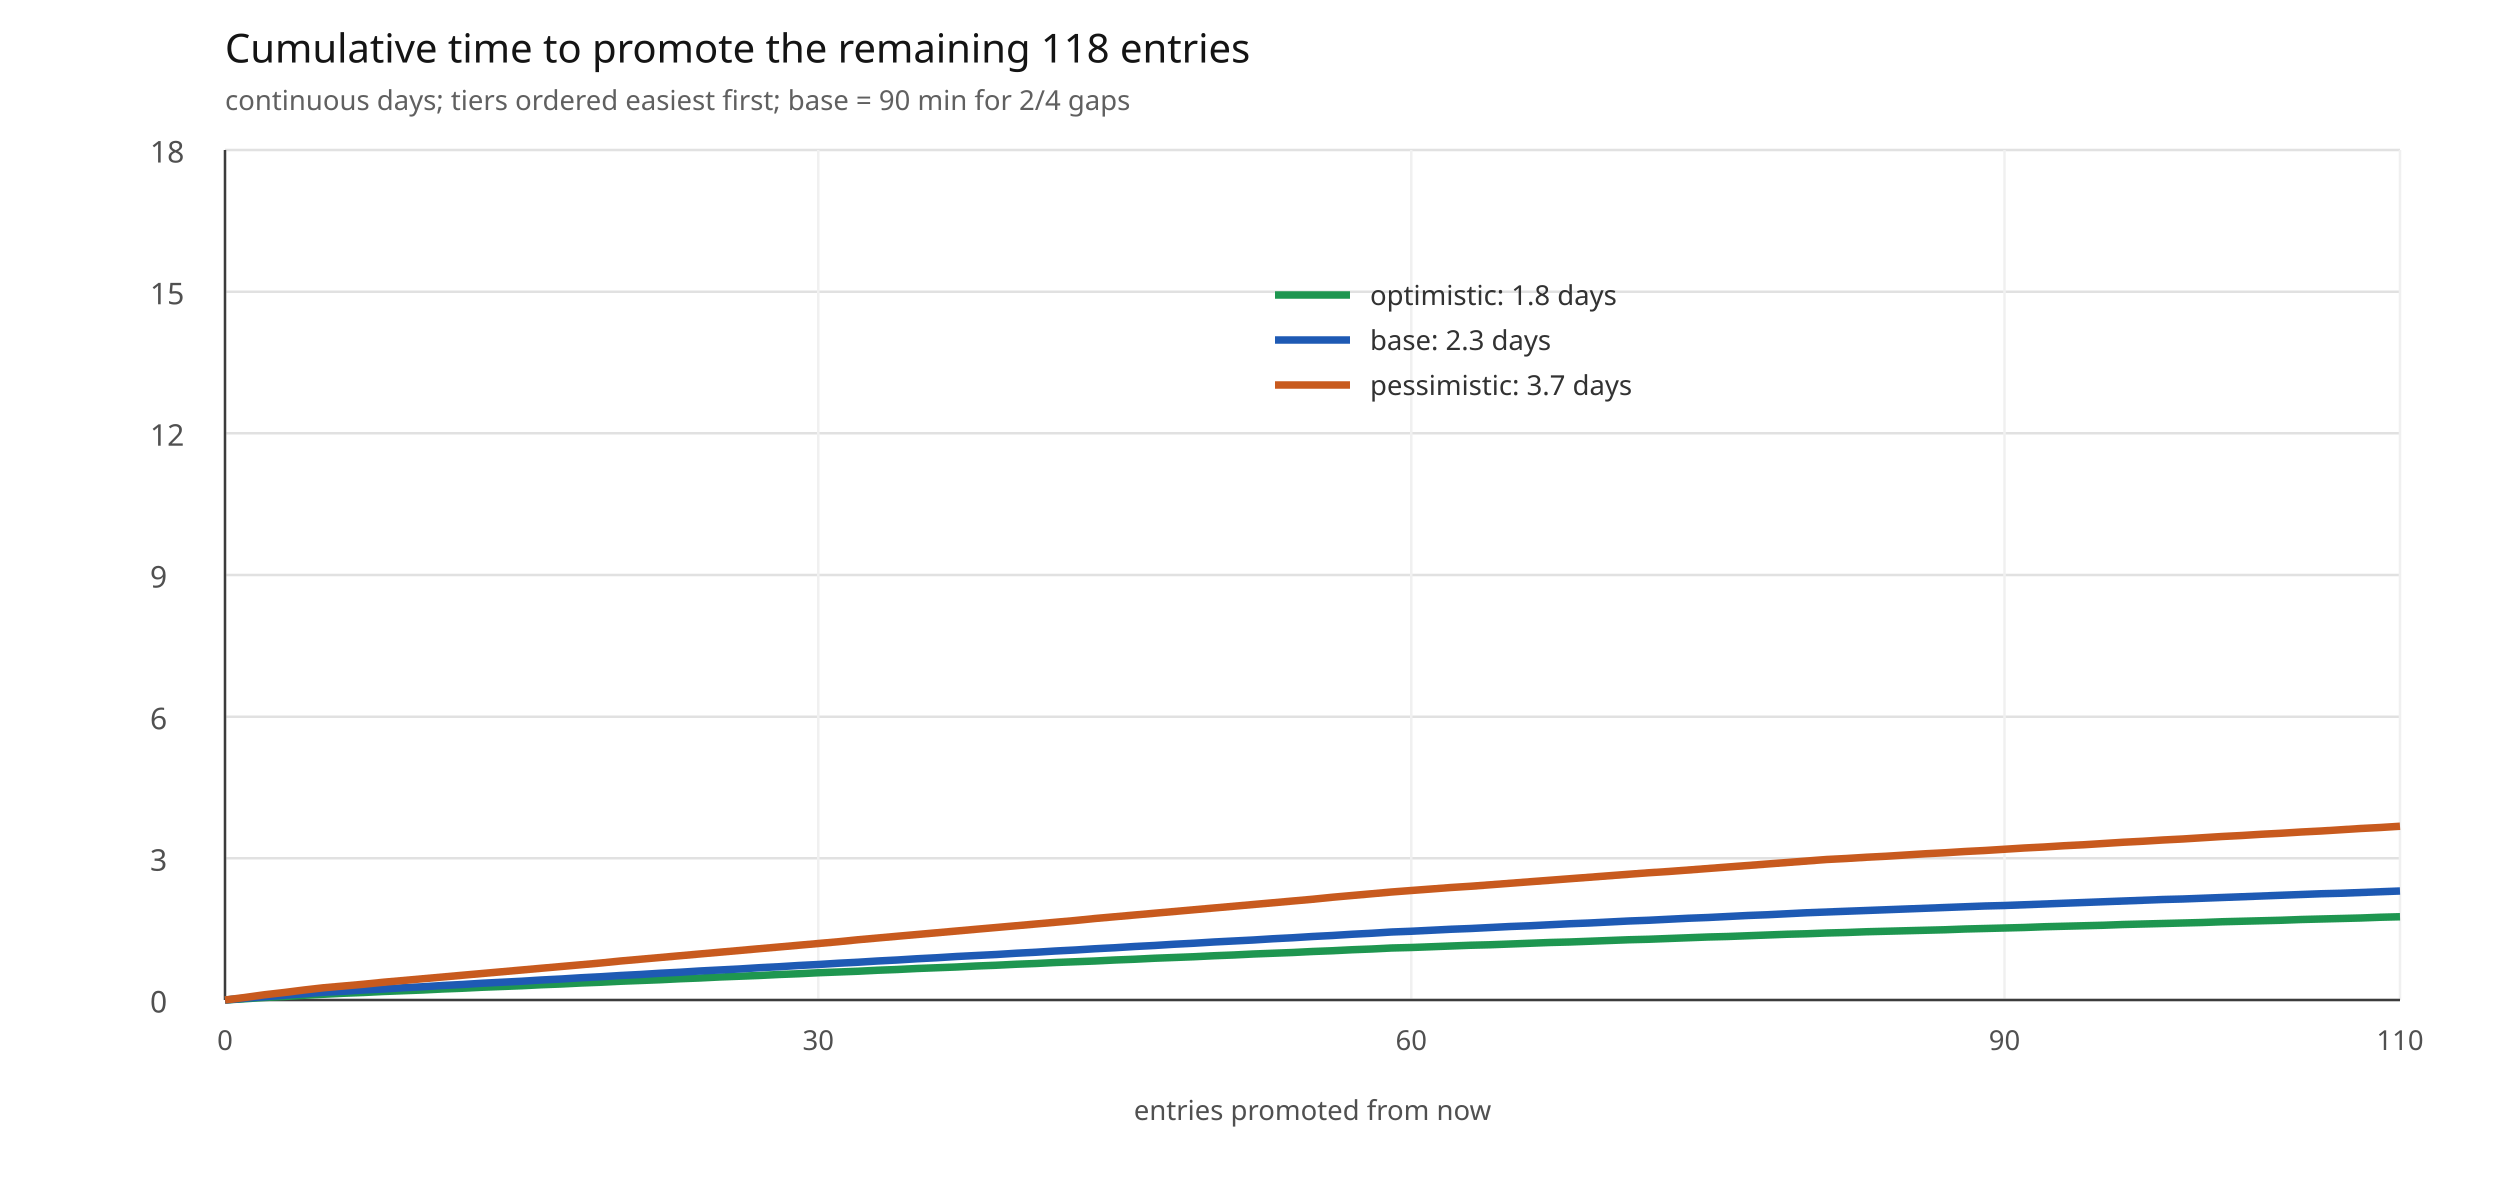
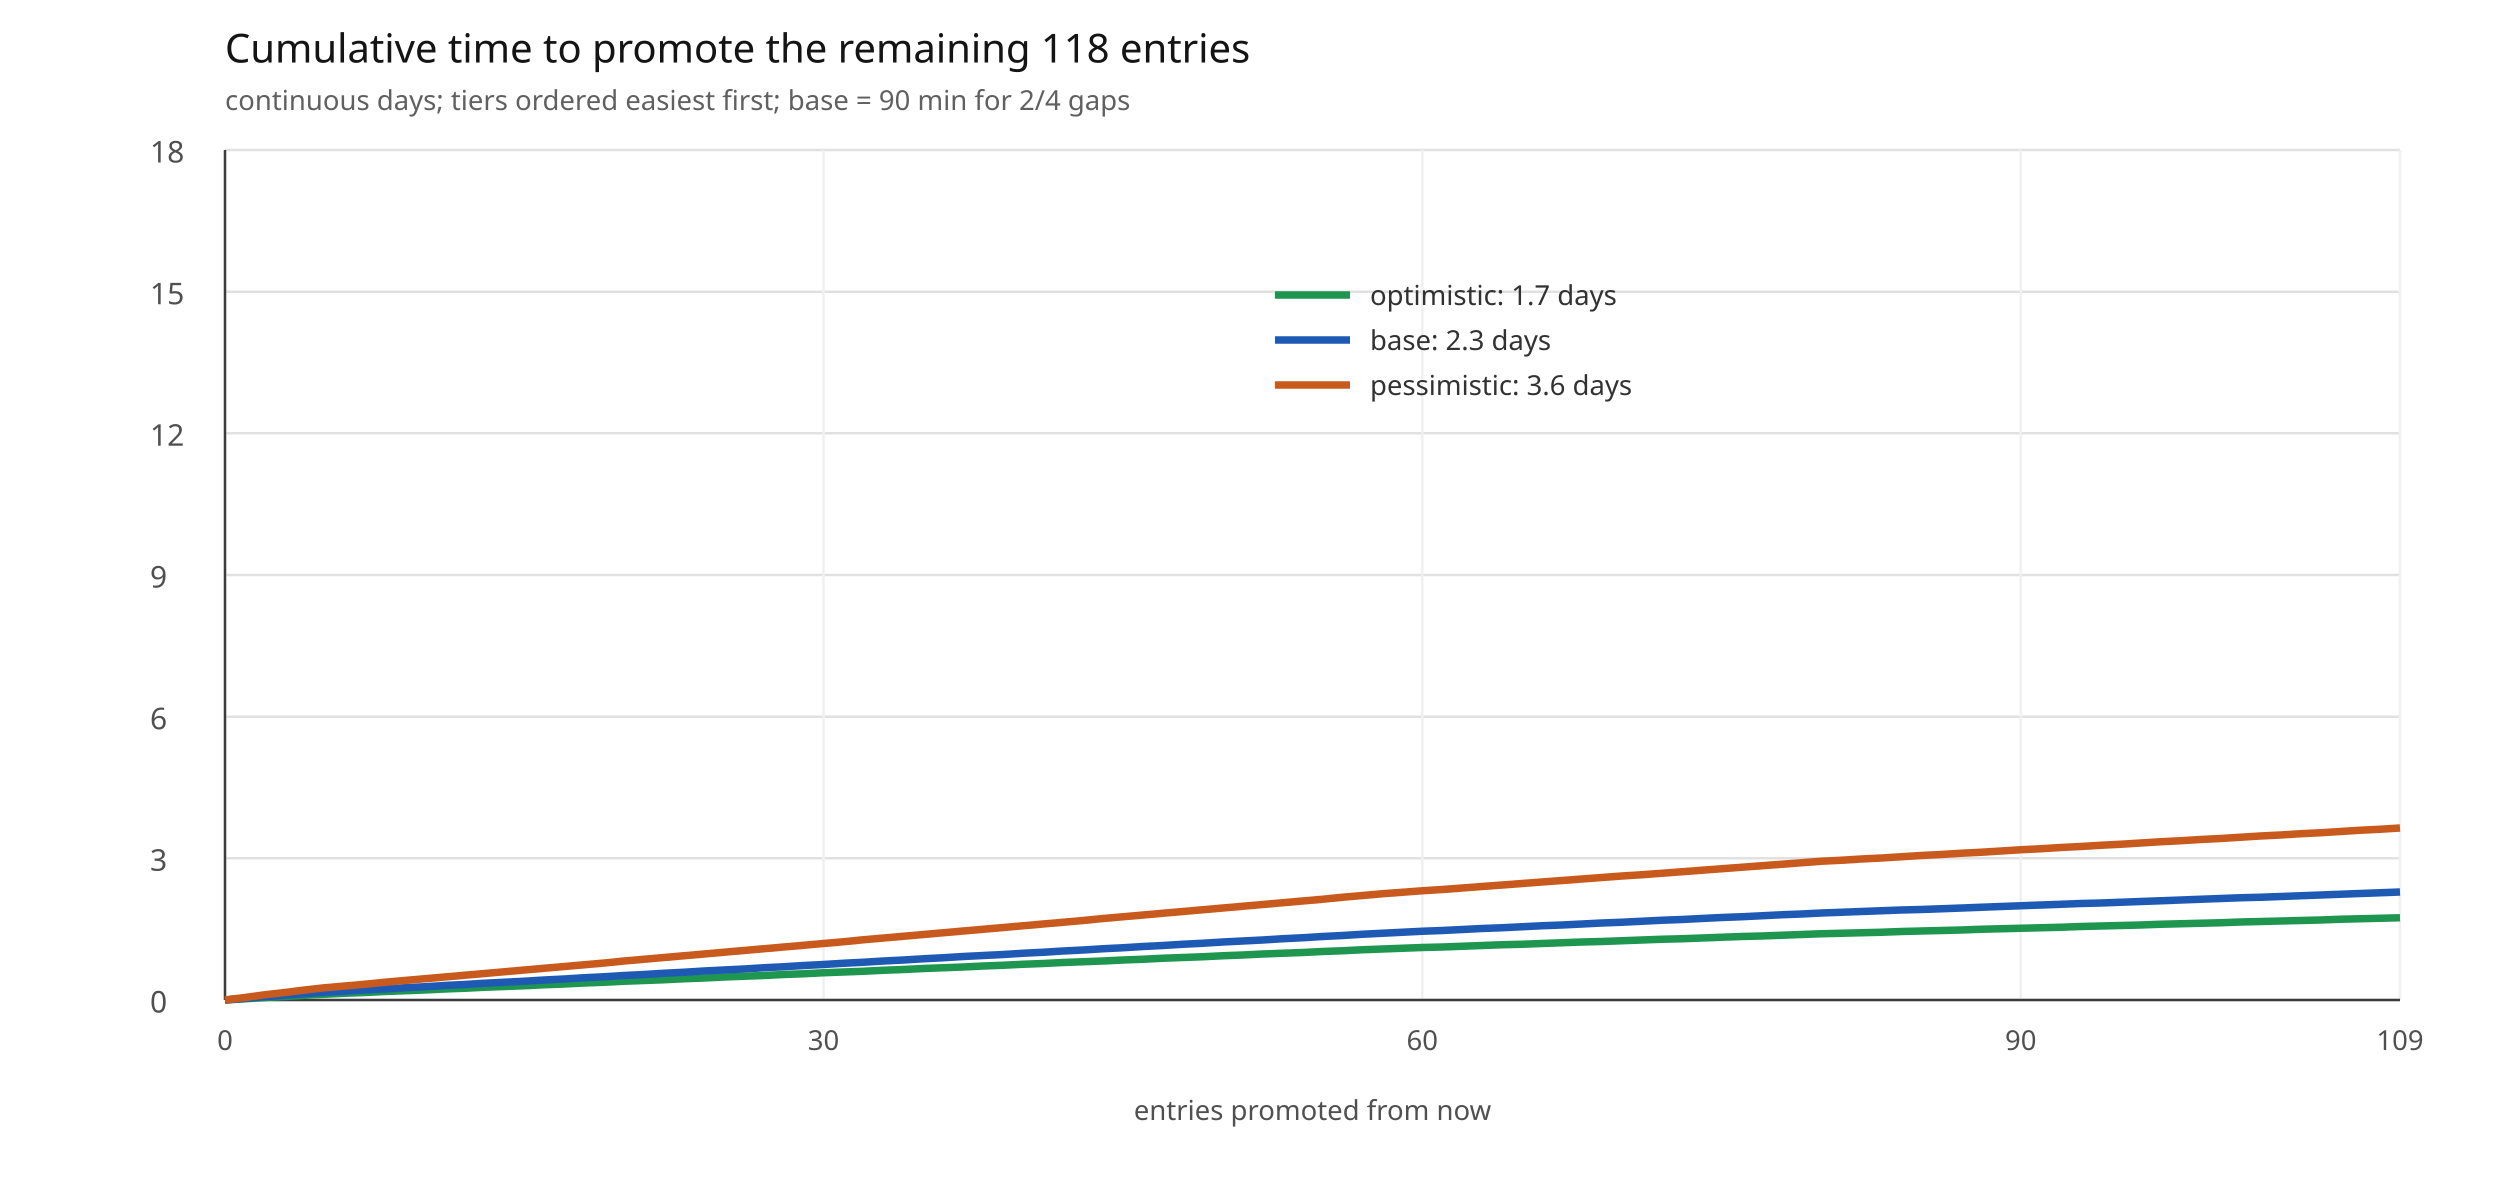
<svg xmlns="http://www.w3.org/2000/svg" width="1000" height="480">
  <rect width="100%" height="100%" fill="white" />
  <line x1="90" y1="400.0" x2="960" y2="400.0" stroke="#e1e1e1" />
  <text x="60" y="405.0" font-family="Verdana" font-size="12" fill="#505050">0</text>
  <line x1="90" y1="343.3" x2="960" y2="343.3" stroke="#e1e1e1" />
  <text x="60" y="348.3" font-family="Verdana" font-size="12" fill="#505050">3</text>
  <line x1="90" y1="286.7" x2="960" y2="286.7" stroke="#e1e1e1" />
  <text x="60" y="291.7" font-family="Verdana" font-size="12" fill="#505050">6</text>
  <line x1="90" y1="230.0" x2="960" y2="230.0" stroke="#e1e1e1" />
  <text x="60" y="235.0" font-family="Verdana" font-size="12" fill="#505050">9</text>
  <line x1="90" y1="173.3" x2="960" y2="173.3" stroke="#e1e1e1" />
  <text x="60" y="178.3" font-family="Verdana" font-size="12" fill="#505050">12</text>
  <line x1="90" y1="116.7" x2="960" y2="116.7" stroke="#e1e1e1" />
  <text x="60" y="121.7" font-family="Verdana" font-size="12" fill="#505050">15</text>
  <line x1="90" y1="60.0" x2="960" y2="60.0" stroke="#e1e1e1" />
  <text x="60" y="65.0" font-family="Verdana" font-size="12" fill="#505050">18</text>
  <line x1="90.0" y1="60" x2="90.0" y2="400" stroke="#f0f0f0" />
  <text x="90.0" y="420" text-anchor="middle" font-family="Verdana" font-size="11" fill="#505050">0</text>
-   <line x1="327.3" y1="60" x2="327.3" y2="400" stroke="#f0f0f0" />
-   <text x="327.3" y="420" text-anchor="middle" font-family="Verdana" font-size="11" fill="#505050">30</text>
-   <line x1="564.5" y1="60" x2="564.5" y2="400" stroke="#f0f0f0" />
-   <text x="564.5" y="420" text-anchor="middle" font-family="Verdana" font-size="11" fill="#505050">60</text>
-   <line x1="801.8" y1="60" x2="801.8" y2="400" stroke="#f0f0f0" />
-   <text x="801.8" y="420" text-anchor="middle" font-family="Verdana" font-size="11" fill="#505050">90</text>
+   <line x1="329.4" y1="60" x2="329.4" y2="400" stroke="#f0f0f0" />
+   <text x="329.4" y="420" text-anchor="middle" font-family="Verdana" font-size="11" fill="#505050">30</text>
+   <line x1="568.9" y1="60" x2="568.9" y2="400" stroke="#f0f0f0" />
+   <text x="568.9" y="420" text-anchor="middle" font-family="Verdana" font-size="11" fill="#505050">60</text>
+   <line x1="808.3" y1="60" x2="808.3" y2="400" stroke="#f0f0f0" />
+   <text x="808.3" y="420" text-anchor="middle" font-family="Verdana" font-size="11" fill="#505050">90</text>
  <line x1="960.0" y1="60" x2="960.0" y2="400" stroke="#f0f0f0" />
-   <text x="960.0" y="420" text-anchor="middle" font-family="Verdana" font-size="11" fill="#505050">110</text>
+   <text x="960.0" y="420" text-anchor="middle" font-family="Verdana" font-size="11" fill="#505050">109</text>
  <line x1="90" y1="60" x2="90" y2="400" stroke="#3c3c3c" />
  <line x1="90" y1="400" x2="960" y2="400" stroke="#3c3c3c" />
-   <polyline points="90.0,400.0 97.9,399.5 105.8,399.0 113.7,398.6 121.6,398.1 129.5,397.7 137.5,397.3 145.4,397.0 153.3,396.6 161.2,396.3 169.1,396.0 177.0,395.6 184.9,395.3 192.8,394.9 200.7,394.6 208.6,394.3 216.5,393.9 224.5,393.6 232.4,393.2 240.3,392.9 248.2,392.5 256.1,392.2 264.0,391.9 271.9,391.5 279.8,391.2 287.7,390.8 295.6,390.5 303.5,390.2 311.5,389.8 319.4,389.5 327.3,389.1 335.2,388.8 343.1,388.5 351.0,388.1 358.9,387.8 366.8,387.4 374.7,387.1 382.6,386.8 390.5,386.4 398.5,386.1 406.4,385.7 414.3,385.4 422.2,385.0 430.1,384.7 438.0,384.4 445.9,384.0 453.8,383.7 461.7,383.3 469.6,383.0 477.5,382.7 485.5,382.3 493.4,382.0 501.3,381.6 509.2,381.3 517.1,381.0 525.0,380.6 532.9,380.3 540.8,379.9 548.7,379.6 556.6,379.2 564.5,379.0 572.5,378.7 580.4,378.4 588.3,378.1 596.2,377.9 604.1,377.6 612.0,377.3 619.9,377.0 627.8,376.8 635.7,376.5 643.6,376.2 651.5,375.9 659.5,375.7 667.4,375.4 675.3,375.1 683.2,374.8 691.1,374.6 699.0,374.3 706.9,374.0 714.8,373.7 722.7,373.5 730.6,373.2 738.5,373.0 746.5,372.7 754.4,372.5 762.3,372.3 770.2,372.1 778.1,371.9 786.0,371.6 793.9,371.4 801.8,371.2 809.7,371.0 817.6,370.7 825.5,370.5 833.5,370.3 841.4,370.1 849.3,369.8 857.2,369.6 865.1,369.4 873.0,369.2 880.9,369.0 888.8,368.7 896.7,368.5 904.6,368.3 912.5,368.1 920.5,367.8 928.4,367.6 936.3,367.4 944.2,367.2 952.1,366.9 960.0,366.7" fill="none" stroke="#1e9650" stroke-width="3" />
+   <polyline points="90.0,400.0 98.0,399.5 106.0,399.0 113.9,398.6 121.9,398.1 129.9,397.7 137.9,397.3 145.9,397.0 153.9,396.6 161.8,396.3 169.8,396.0 177.8,395.6 185.8,395.3 193.8,394.9 201.7,394.6 209.7,394.3 217.7,393.9 225.7,393.6 233.7,393.2 241.7,392.9 249.6,392.5 257.6,392.2 265.6,391.9 273.6,391.5 281.6,391.2 289.5,390.8 297.5,390.5 305.5,390.2 313.5,389.8 321.5,389.5 329.4,389.1 337.4,388.8 345.4,388.5 353.4,388.1 361.4,387.8 369.4,387.4 377.3,387.1 385.3,386.8 393.3,386.4 401.3,386.1 409.3,385.7 417.2,385.4 425.2,385.0 433.2,384.7 441.2,384.4 449.2,384.0 457.2,383.7 465.1,383.3 473.1,383.0 481.1,382.7 489.1,382.3 497.1,382.0 505.0,381.6 513.0,381.3 521.0,381.0 529.0,380.6 537.0,380.3 545.0,379.9 552.9,379.6 560.9,379.3 568.9,379.0 576.9,378.8 584.9,378.5 592.8,378.2 600.8,377.9 608.8,377.7 616.8,377.4 624.8,377.1 632.8,376.8 640.7,376.6 648.7,376.3 656.7,376.0 664.7,375.7 672.7,375.5 680.6,375.2 688.6,374.9 696.6,374.6 704.6,374.4 712.6,374.1 720.6,373.8 728.5,373.5 736.5,373.3 744.5,373.1 752.5,372.9 760.5,372.6 768.4,372.4 776.4,372.2 784.4,372.0 792.4,371.7 800.4,371.5 808.3,371.3 816.3,371.1 824.3,370.9 832.3,370.6 840.3,370.4 848.3,370.2 856.2,370.0 864.2,369.7 872.2,369.5 880.2,369.3 888.2,369.1 896.1,368.8 904.1,368.6 912.1,368.4 920.1,368.2 928.1,368.0 936.1,367.7 944.0,367.5 952.0,367.3 960.0,367.1" fill="none" stroke="#1e9650" stroke-width="3" />
  <line x1="510" y1="118" x2="540" y2="118" stroke="#1e9650" stroke-width="3" />
-   <text x="548" y="122" font-family="Verdana" font-size="11" fill="#323232">optimistic: 1.8 days</text>
-   <polyline points="90.0,400.0 97.9,399.3 105.8,398.7 113.7,398.1 121.6,397.5 129.5,396.9 137.5,396.5 145.4,396.0 153.3,395.6 161.2,395.1 169.1,394.7 177.0,394.2 184.9,393.8 192.8,393.3 200.7,392.9 208.6,392.5 216.5,392.0 224.5,391.6 232.4,391.1 240.3,390.7 248.2,390.2 256.1,389.8 264.0,389.3 271.9,388.9 279.8,388.4 287.7,388.0 295.6,387.6 303.5,387.1 311.5,386.7 319.4,386.2 327.3,385.8 335.2,385.3 343.1,384.9 351.0,384.4 358.9,384.0 366.8,383.5 374.7,383.1 382.6,382.6 390.5,382.2 398.5,381.8 406.4,381.3 414.3,380.9 422.2,380.4 430.1,380.0 438.0,379.5 445.9,379.1 453.8,378.6 461.7,378.2 469.6,377.7 477.5,377.3 485.5,376.8 493.4,376.4 501.3,376.0 509.2,375.5 517.1,375.1 525.0,374.6 532.9,374.2 540.8,373.7 548.7,373.3 556.6,372.8 564.5,372.5 572.5,372.1 580.4,371.7 588.3,371.4 596.2,371.0 604.1,370.6 612.0,370.3 619.9,369.9 627.8,369.5 635.7,369.2 643.6,368.8 651.5,368.4 659.5,368.1 667.4,367.7 675.3,367.3 683.2,367.0 691.1,366.6 699.0,366.2 706.9,365.9 714.8,365.5 722.7,365.1 730.6,364.8 738.5,364.5 746.5,364.2 754.4,363.9 762.3,363.6 770.2,363.3 778.1,363.0 786.0,362.7 793.9,362.4 801.8,362.2 809.7,361.9 817.6,361.6 825.5,361.3 833.5,361.0 841.4,360.7 849.3,360.4 857.2,360.1 865.1,359.8 873.0,359.6 880.9,359.3 888.8,359.0 896.7,358.7 904.6,358.4 912.5,358.1 920.5,357.8 928.4,357.5 936.3,357.3 944.2,357.0 952.1,356.7 960.0,356.4" fill="none" stroke="#1e5ab4" stroke-width="3" />
+   <text x="548" y="122" font-family="Verdana" font-size="11" fill="#323232">optimistic: 1.7 days</text>
+   <polyline points="90.0,400.0 98.0,399.3 106.0,398.7 113.9,398.1 121.9,397.5 129.9,396.9 137.9,396.5 145.9,396.0 153.9,395.6 161.8,395.1 169.8,394.7 177.8,394.2 185.8,393.8 193.8,393.3 201.7,392.9 209.7,392.5 217.7,392.0 225.7,391.6 233.7,391.1 241.7,390.7 249.6,390.2 257.6,389.8 265.6,389.3 273.6,388.9 281.6,388.4 289.5,388.0 297.5,387.6 305.5,387.1 313.5,386.7 321.5,386.2 329.4,385.8 337.4,385.3 345.4,384.9 353.4,384.4 361.4,384.0 369.4,383.5 377.3,383.1 385.3,382.6 393.3,382.2 401.3,381.8 409.3,381.3 417.2,380.9 425.2,380.4 433.2,380.0 441.2,379.5 449.2,379.1 457.2,378.6 465.1,378.2 473.1,377.7 481.1,377.3 489.1,376.8 497.1,376.4 505.0,376.0 513.0,375.5 521.0,375.1 529.0,374.6 537.0,374.2 545.0,373.7 552.9,373.3 560.9,372.9 568.9,372.5 576.9,372.2 584.9,371.8 592.8,371.4 600.8,371.1 608.8,370.7 616.8,370.3 624.8,370.0 632.8,369.6 640.7,369.2 648.7,368.9 656.7,368.5 664.7,368.1 672.7,367.8 680.6,367.4 688.6,367.0 696.6,366.7 704.6,366.3 712.6,365.9 720.6,365.6 728.5,365.2 736.5,364.9 744.5,364.6 752.5,364.3 760.5,364.0 768.4,363.8 776.4,363.5 784.4,363.2 792.4,362.9 800.4,362.6 808.3,362.3 816.3,362.0 824.3,361.7 832.3,361.4 840.3,361.2 848.3,360.9 856.2,360.6 864.2,360.3 872.2,360.0 880.2,359.7 888.2,359.4 896.1,359.1 904.1,358.9 912.1,358.6 920.1,358.3 928.1,358.0 936.1,357.7 944.0,357.4 952.0,357.1 960.0,356.8" fill="none" stroke="#1e5ab4" stroke-width="3" />
  <line x1="510" y1="136" x2="540" y2="136" stroke="#1e5ab4" stroke-width="3" />
  <text x="548" y="140" font-family="Verdana" font-size="11" fill="#323232">base: 2.3 days</text>
-   <polyline points="90.0,400.0 97.9,399.0 105.8,397.9 113.7,397.0 121.6,396.0 129.5,395.1 137.5,394.4 145.4,393.7 153.3,392.9 161.2,392.2 169.1,391.5 177.0,390.8 184.9,390.1 192.8,389.4 200.7,388.7 208.6,388.0 216.5,387.3 224.5,386.6 232.4,385.9 240.3,385.2 248.2,384.4 256.1,383.7 264.0,383.0 271.9,382.3 279.8,381.6 287.7,380.9 295.6,380.2 303.5,379.5 311.5,378.8 319.4,378.1 327.3,377.4 335.2,376.7 343.1,375.9 351.0,375.2 358.9,374.5 366.8,373.8 374.7,373.1 382.6,372.4 390.5,371.7 398.5,371.0 406.4,370.3 414.3,369.6 422.2,368.9 430.1,368.2 438.0,367.4 445.9,366.7 453.8,366.0 461.7,365.3 469.6,364.6 477.5,363.9 485.5,363.2 493.4,362.5 501.3,361.8 509.2,361.1 517.1,360.4 525.0,359.7 532.9,358.9 540.8,358.2 548.7,357.5 556.6,356.8 564.5,356.2 572.5,355.6 580.4,355.0 588.3,354.5 596.2,353.9 604.1,353.3 612.0,352.7 619.9,352.1 627.8,351.5 635.7,350.9 643.6,350.3 651.5,349.7 659.5,349.1 667.4,348.6 675.3,348.0 683.2,347.4 691.1,346.8 699.0,346.2 706.9,345.6 714.8,345.0 722.7,344.4 730.6,343.8 738.5,343.4 746.5,342.9 754.4,342.5 762.3,342.0 770.2,341.5 778.1,341.1 786.0,340.6 793.9,340.2 801.8,339.7 809.7,339.2 817.6,338.8 825.5,338.3 833.5,337.9 841.4,337.4 849.3,336.9 857.2,336.5 865.1,336.0 873.0,335.6 880.9,335.1 888.8,334.6 896.7,334.2 904.6,333.7 912.5,333.3 920.5,332.8 928.4,332.4 936.3,331.9 944.2,331.4 952.1,331.0 960.0,330.5" fill="none" stroke="#c85a1e" stroke-width="3" />
+   <polyline points="90.0,400.0 98.0,399.0 106.0,397.9 113.9,397.0 121.9,396.0 129.9,395.1 137.9,394.4 145.9,393.7 153.9,392.9 161.8,392.2 169.8,391.5 177.8,390.8 185.8,390.1 193.8,389.4 201.7,388.7 209.7,388.0 217.7,387.3 225.7,386.6 233.7,385.9 241.7,385.2 249.6,384.4 257.6,383.7 265.6,383.0 273.6,382.3 281.6,381.6 289.5,380.9 297.5,380.2 305.5,379.5 313.5,378.8 321.5,378.1 329.4,377.4 337.4,376.7 345.4,375.9 353.4,375.2 361.4,374.5 369.4,373.8 377.3,373.1 385.3,372.4 393.3,371.7 401.3,371.0 409.3,370.3 417.2,369.6 425.2,368.9 433.2,368.2 441.2,367.4 449.2,366.7 457.2,366.0 465.1,365.3 473.1,364.6 481.1,363.9 489.1,363.2 497.1,362.5 505.0,361.8 513.0,361.1 521.0,360.4 529.0,359.7 537.0,358.9 545.0,358.2 552.9,357.5 560.9,356.9 568.9,356.3 576.9,355.8 584.9,355.2 592.8,354.6 600.8,354.0 608.8,353.4 616.8,352.8 624.8,352.2 632.8,351.6 640.7,351.0 648.7,350.4 656.7,349.9 664.7,349.3 672.7,348.7 680.6,348.1 688.6,347.5 696.6,346.9 704.6,346.3 712.6,345.7 720.6,345.1 728.5,344.5 736.5,344.1 744.5,343.6 752.5,343.2 760.5,342.7 768.4,342.2 776.4,341.8 784.4,341.3 792.4,340.9 800.4,340.4 808.3,339.9 816.3,339.5 824.3,339.0 832.3,338.6 840.3,338.1 848.3,337.7 856.2,337.2 864.2,336.7 872.2,336.3 880.2,335.8 888.2,335.4 896.1,334.9 904.1,334.4 912.1,334.0 920.1,333.5 928.1,333.1 936.1,332.6 944.0,332.1 952.0,331.7 960.0,331.2" fill="none" stroke="#c85a1e" stroke-width="3" />
  <line x1="510" y1="154" x2="540" y2="154" stroke="#c85a1e" stroke-width="3" />
-   <text x="548" y="158" font-family="Verdana" font-size="11" fill="#323232">pessimistic: 3.7 days</text>
+   <text x="548" y="158" font-family="Verdana" font-size="11" fill="#323232">pessimistic: 3.6 days</text>
  <text x="90" y="25" font-family="Verdana" font-size="16" fill="#141414">Cumulative time to promote the remaining 118 entries</text>
  <text x="90" y="44" font-family="Verdana" font-size="11" fill="#606060">continuous days; tiers ordered easiest first; base = 90 min for 2/4 gaps</text>
  <text x="525.0" y="448" text-anchor="middle" font-family="Verdana" font-size="11" fill="#505050">entries promoted from now</text>
</svg>
